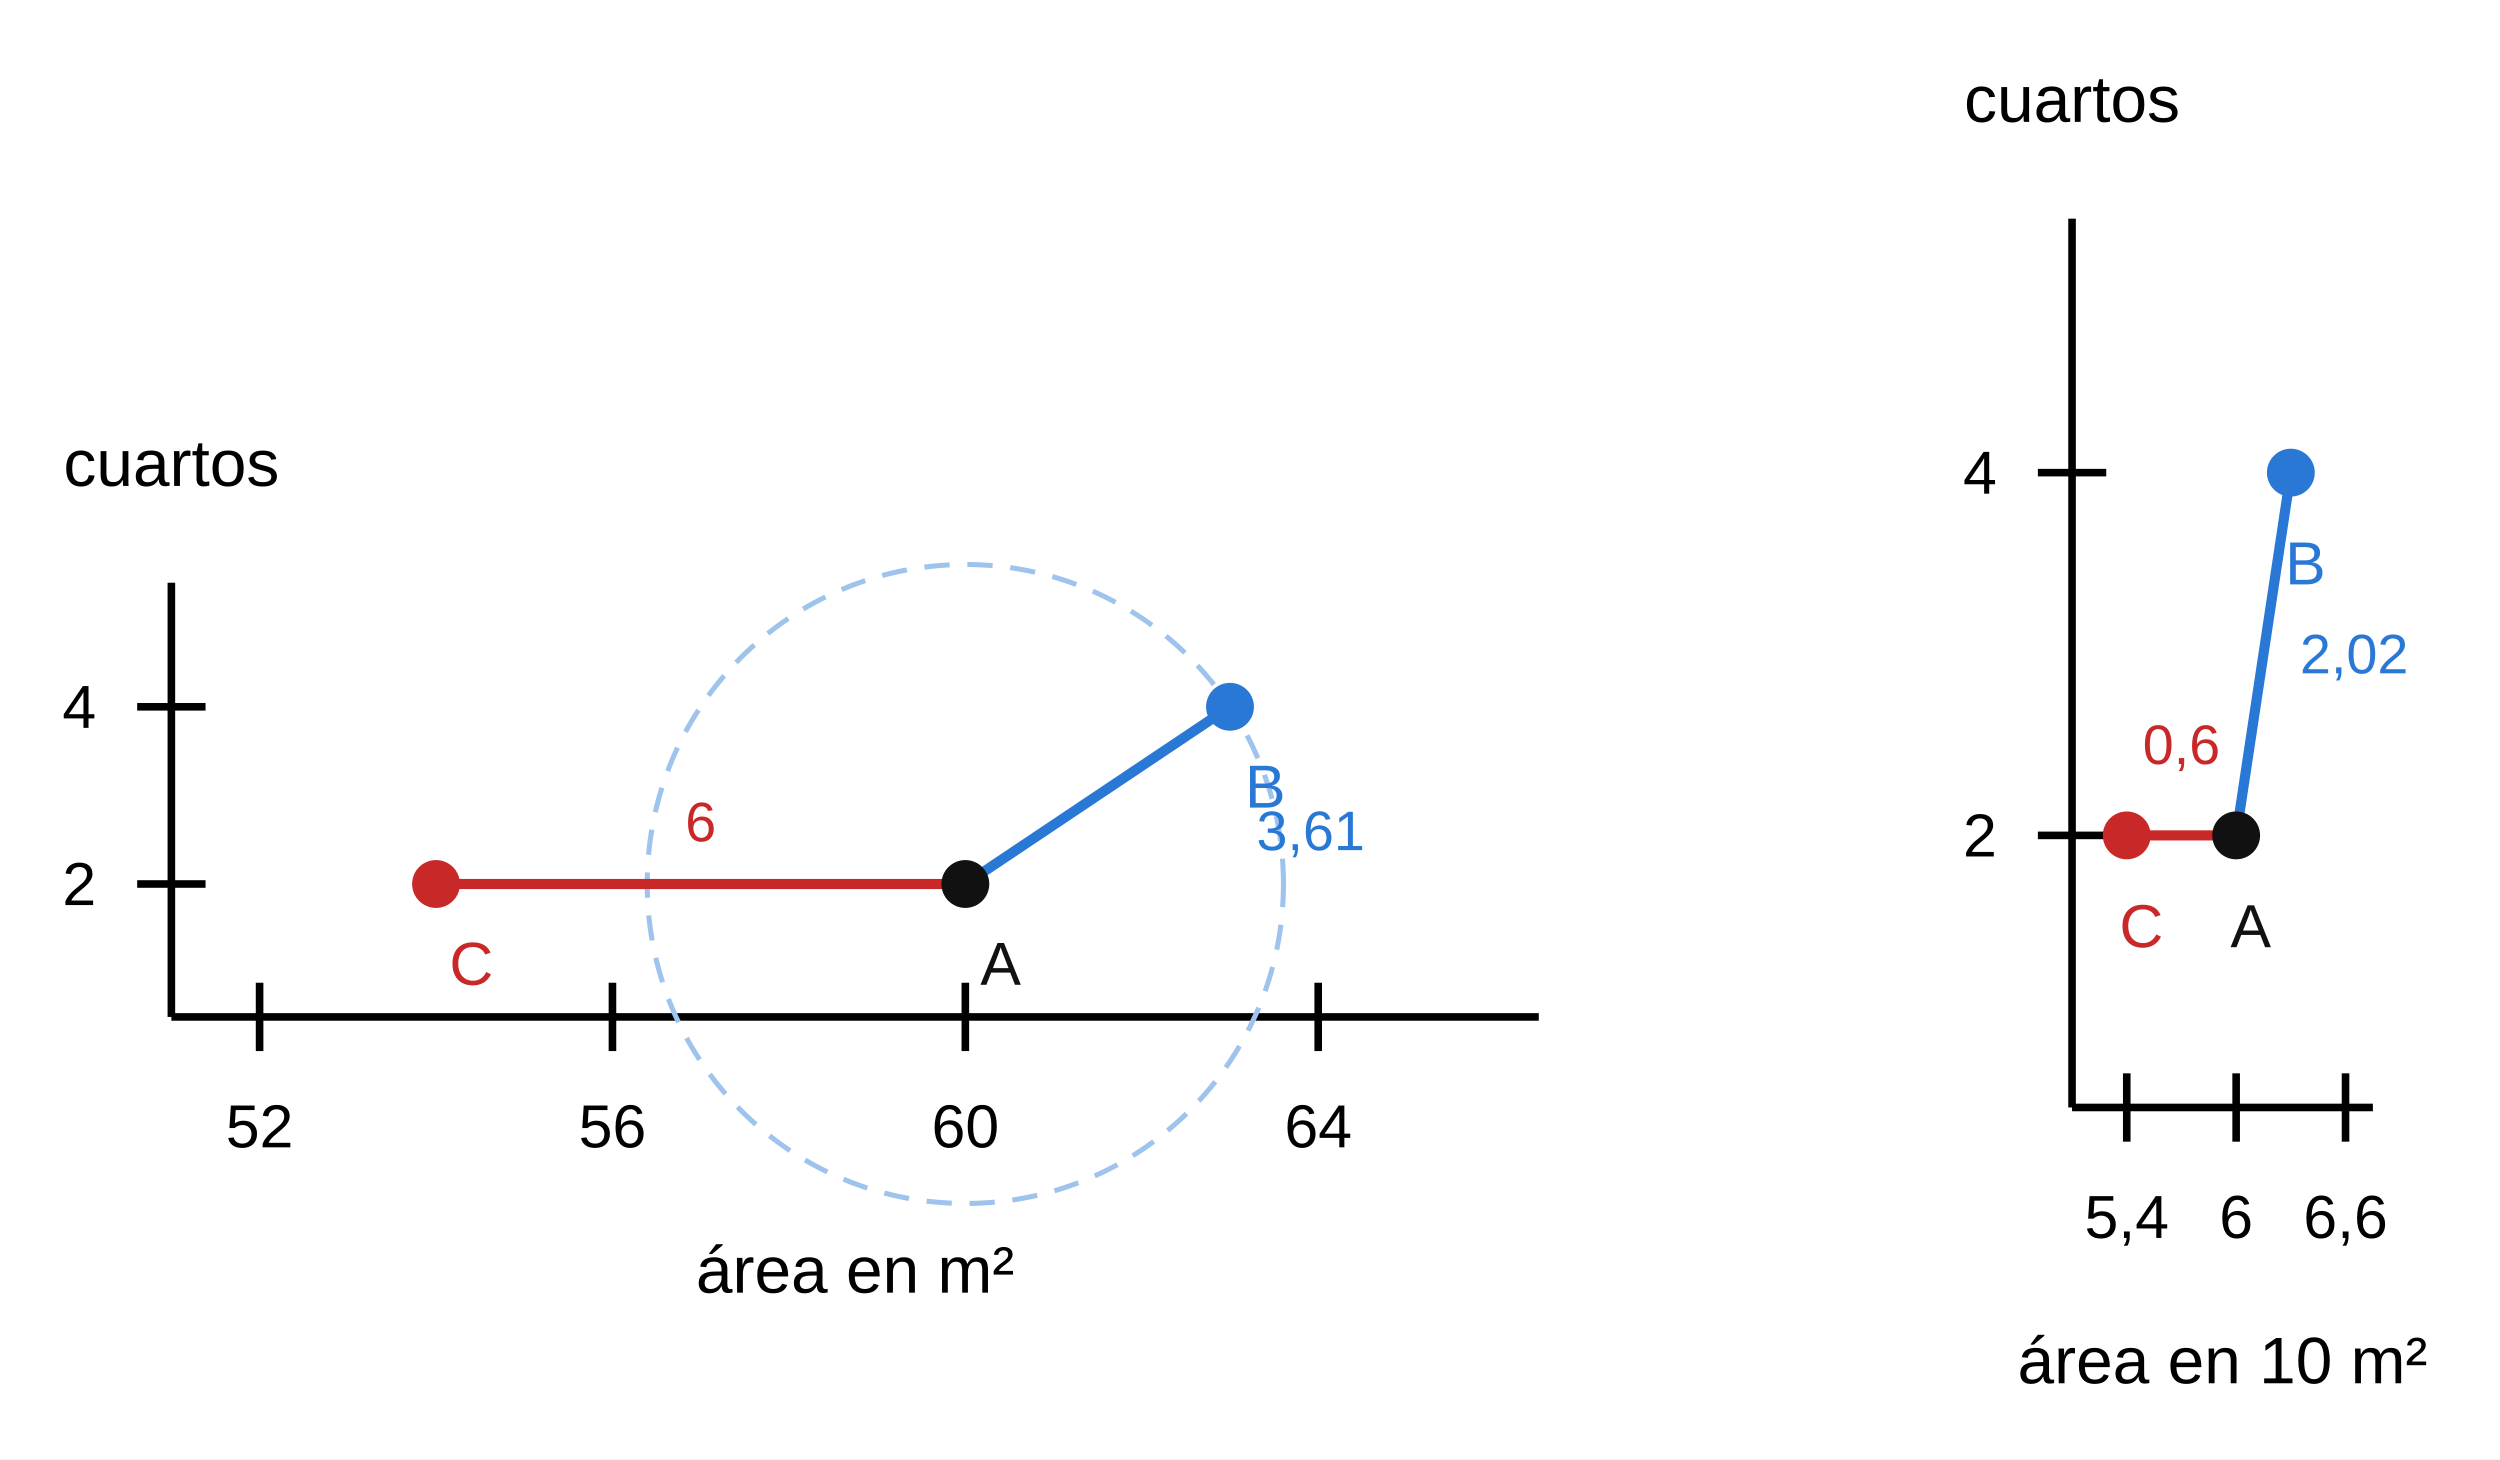
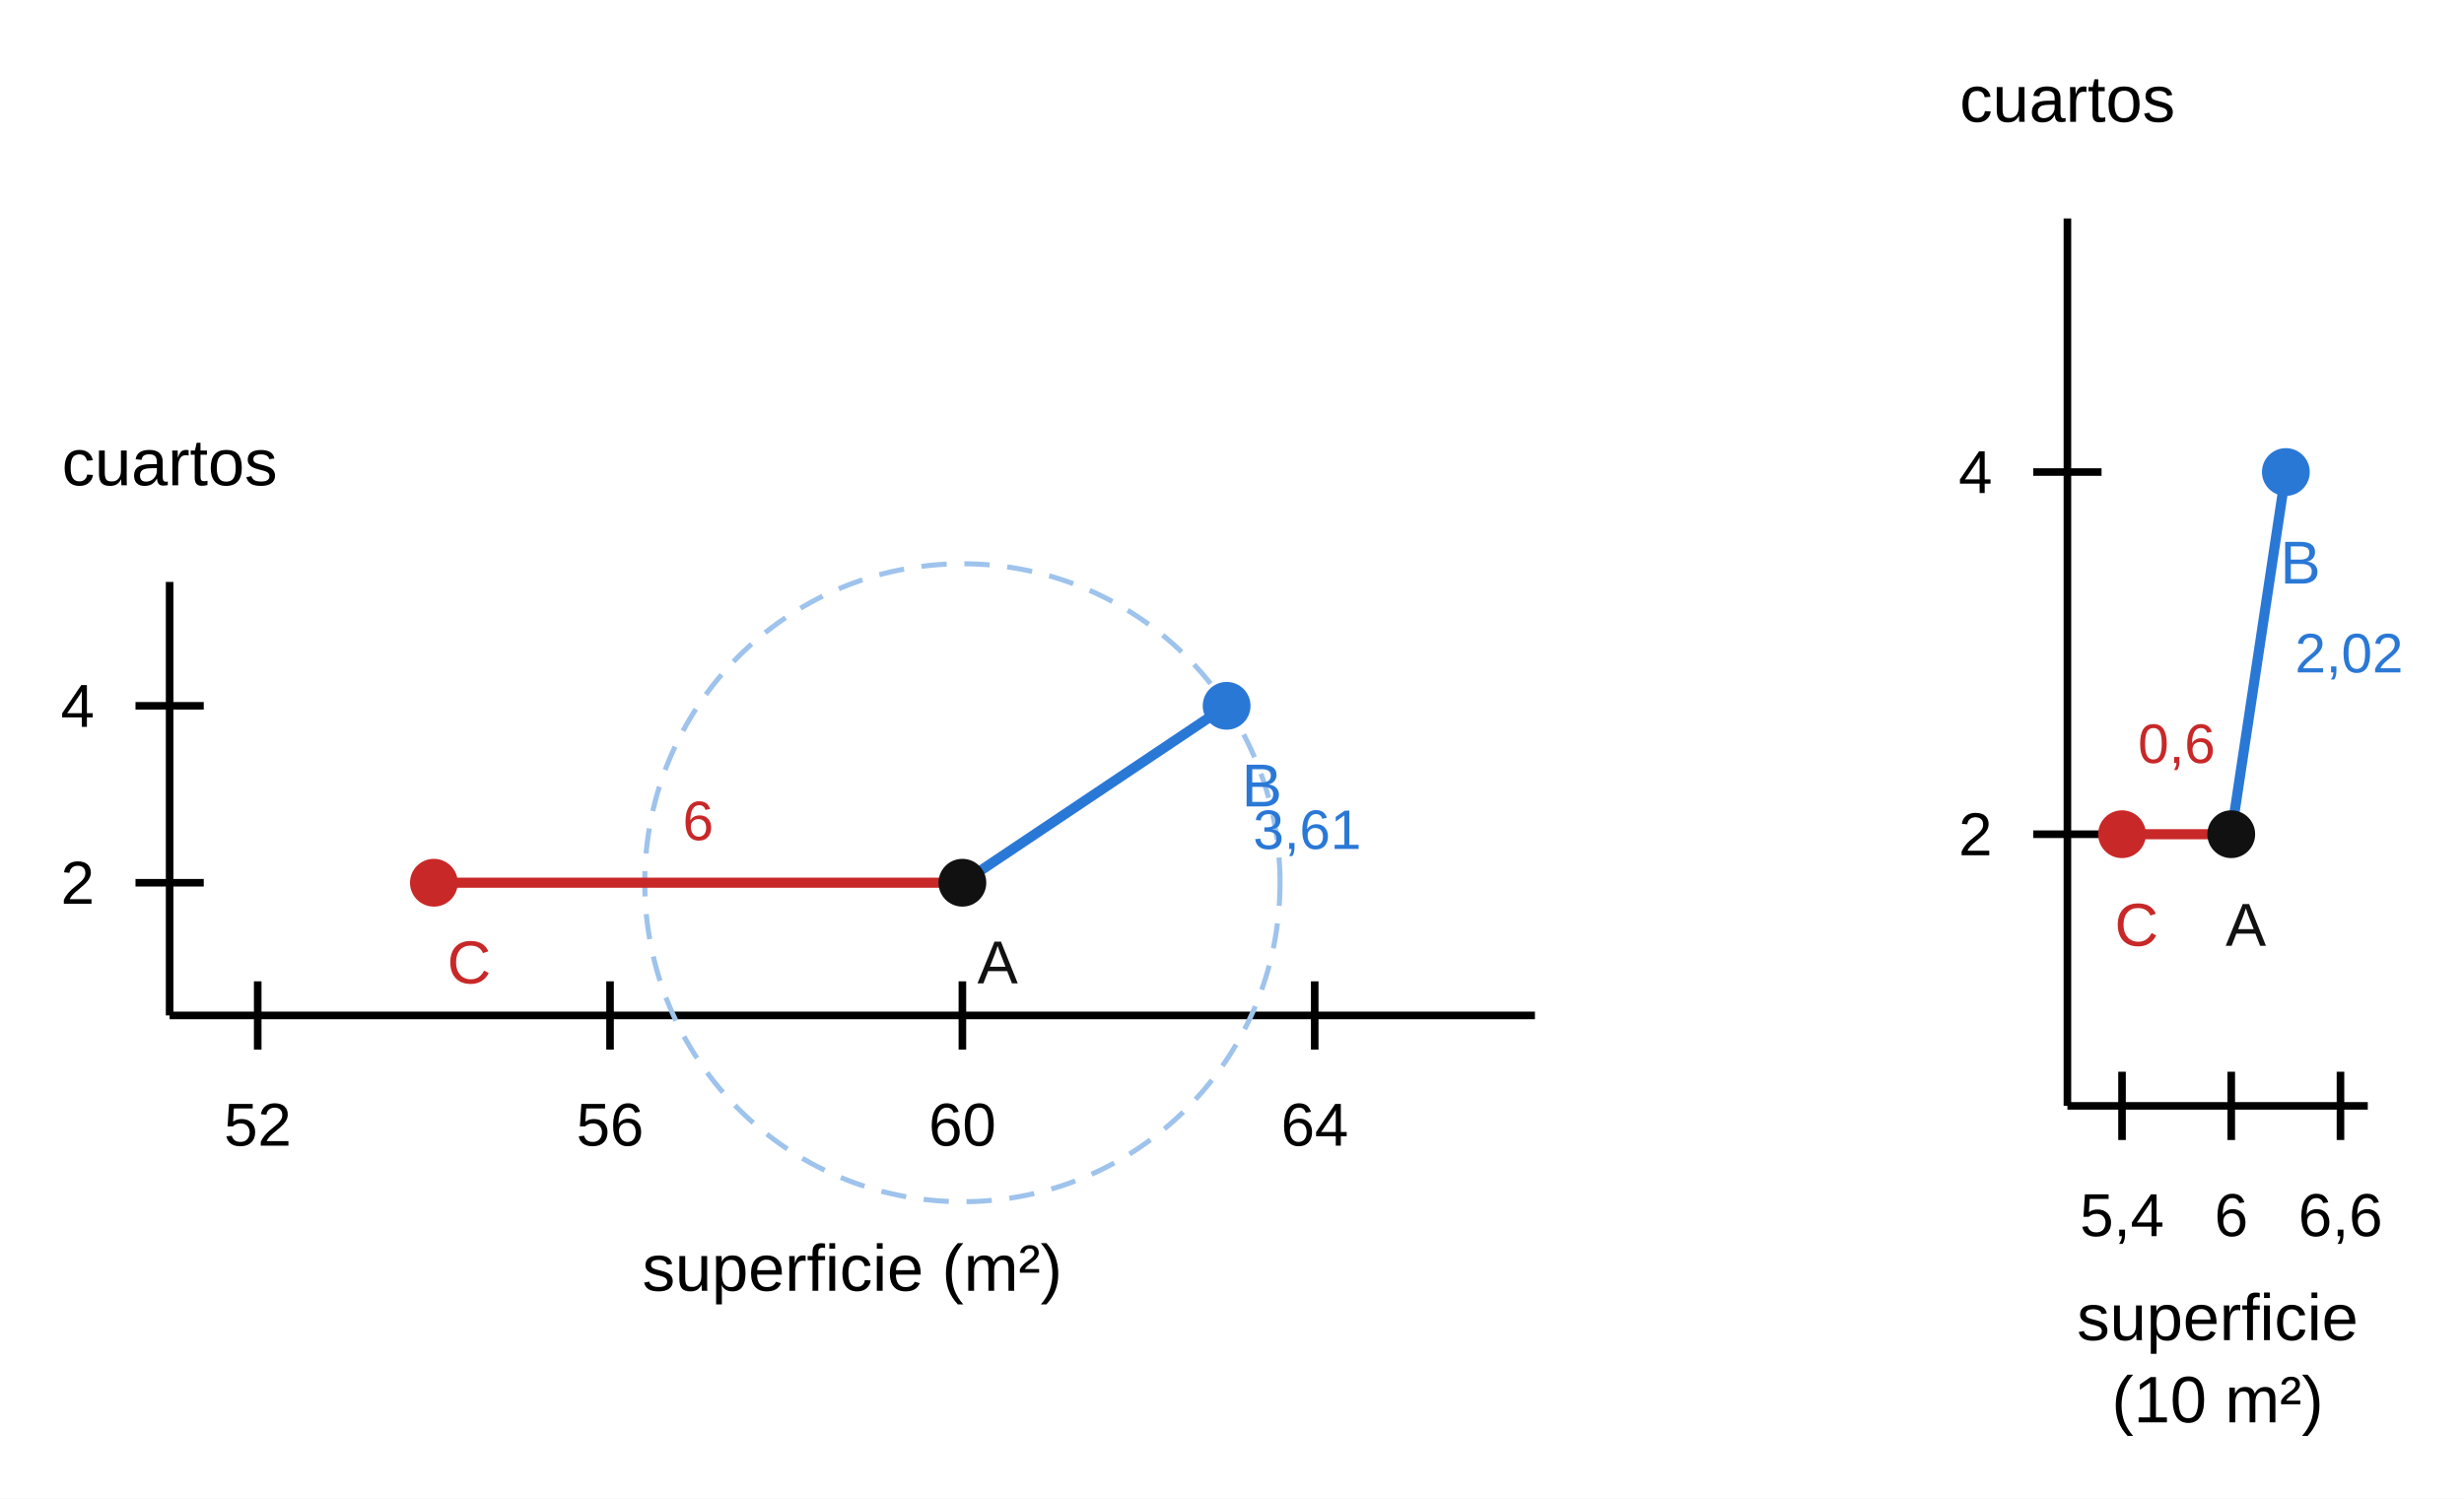
- <svg xmlns="http://www.w3.org/2000/svg" width="543" height="317" viewBox="453.576 224.143 987.273 576.364">
-   <rect x="453.576" y="224.143" width="987.273" height="576.364" fill="#ffffff" />
+ <svg xmlns="http://www.w3.org/2000/svg" width="536" height="326" viewBox="454.161 224.086 974.545 592.727">
+   <rect x="454.161" y="224.086" width="974.545" height="592.727" fill="#ffffff" />
  <path d="M521.25 625.73C701.25 625.73 881.25 625.73 1061.25 625.73" fill="none" stroke="#000000" stroke-width="3" stroke-linejoin="round" stroke-linecap="butt" />
  <path d="M521.25 625.73C521.25 568.58 521.25 511.43 521.25 454.27" fill="none" stroke="#000000" stroke-width="3" stroke-linejoin="round" stroke-linecap="butt" />
  <path d="M556.09 639.23C556.09 630.23 556.09 621.23 556.09 612.23" fill="none" stroke="#000000" stroke-width="3" stroke-linejoin="round" stroke-linecap="butt" />
  <path d="M695.44 639.23C695.44 630.23 695.44 621.23 695.44 612.23" fill="none" stroke="#000000" stroke-width="3" stroke-linejoin="round" stroke-linecap="butt" />
  <path d="M834.8 639.23C834.8 630.23 834.8 621.23 834.8 612.23" fill="none" stroke="#000000" stroke-width="3" stroke-linejoin="round" stroke-linecap="butt" />
  <path d="M974.15 639.23C974.15 630.23 974.15 621.23 974.15 612.23" fill="none" stroke="#000000" stroke-width="3" stroke-linejoin="round" stroke-linecap="butt" />
  <path d="M507.75 573.24C516.75 573.24 525.75 573.24 534.75 573.24" fill="none" stroke="#000000" stroke-width="3" stroke-linejoin="round" stroke-linecap="butt" />
  <path d="M507.75 503.26C516.75 503.26 525.75 503.26 534.75 503.26" fill="none" stroke="#000000" stroke-width="3" stroke-linejoin="round" stroke-linecap="butt" />
  <text x="556.09" y="668.92" font-size="24" font-family="Arial, Helvetica, 'Liberation Sans', 'Nimbus Sans', 'Noto Sans CJK SC', 'Microsoft YaHei', 'PingFang SC', sans-serif" fill="#000000" text-anchor="middle" dominant-baseline="central">52</text>
  <text x="695.44" y="668.92" font-size="24" font-family="Arial, Helvetica, 'Liberation Sans', 'Nimbus Sans', 'Noto Sans CJK SC', 'Microsoft YaHei', 'PingFang SC', sans-serif" fill="#000000" text-anchor="middle" dominant-baseline="central">56</text>
  <text x="834.8" y="668.92" font-size="24" font-family="Arial, Helvetica, 'Liberation Sans', 'Nimbus Sans', 'Noto Sans CJK SC', 'Microsoft YaHei', 'PingFang SC', sans-serif" fill="#000000" text-anchor="middle" dominant-baseline="central">60</text>
  <text x="974.15" y="668.92" font-size="24" font-family="Arial, Helvetica, 'Liberation Sans', 'Nimbus Sans', 'Noto Sans CJK SC', 'Microsoft YaHei', 'PingFang SC', sans-serif" fill="#000000" text-anchor="middle" dominant-baseline="central">64</text>
  <text x="491.55" y="573.24" font-size="24" font-family="Arial, Helvetica, 'Liberation Sans', 'Nimbus Sans', 'Noto Sans CJK SC', 'Microsoft YaHei', 'PingFang SC', sans-serif" fill="#000000" text-anchor="end" dominant-baseline="central">2</text>
  <text x="491.55" y="503.26" font-size="24" font-family="Arial, Helvetica, 'Liberation Sans', 'Nimbus Sans', 'Noto Sans CJK SC', 'Microsoft YaHei', 'PingFang SC', sans-serif" fill="#000000" text-anchor="end" dominant-baseline="central">4</text>
-   <text x="791.25" y="725.62" font-size="26" font-family="Arial, Helvetica, 'Liberation Sans', 'Nimbus Sans', 'Noto Sans CJK SC', 'Microsoft YaHei', 'PingFang SC', sans-serif" fill="#000000" text-anchor="middle" dominant-baseline="central">área en m²</text>
+   <text x="791.25" y="725.62" font-size="26" font-family="Arial, Helvetica, 'Liberation Sans', 'Nimbus Sans', 'Noto Sans CJK SC', 'Microsoft YaHei', 'PingFang SC', sans-serif" fill="#000000" text-anchor="middle" dominant-baseline="central">superficie (m²)</text>
  <text x="521.25" y="407.02" font-size="26" font-family="Arial, Helvetica, 'Liberation Sans', 'Nimbus Sans', 'Noto Sans CJK SC', 'Microsoft YaHei', 'PingFang SC', sans-serif" fill="#000000" text-anchor="middle" dominant-baseline="central">cuartos</text>
  <path d="M960.43 573.24C960.43 503.56 904.18 447.07 834.8 447.07C765.42 447.07 709.17 503.56 709.17 573.24C709.17 642.92 765.42 699.41 834.8 699.41C904.18 699.41 960.43 642.92 960.43 573.24" fill="none" stroke="#9ec3ec" stroke-width="2" stroke-dasharray="10 7" stroke-linejoin="round" stroke-linecap="butt" />
  <path d="M834.8 573.24C869.64 549.91 904.48 526.59 939.31 503.26" fill="none" stroke="#2a78d6" stroke-width="4" stroke-linejoin="round" stroke-linecap="butt" />
  <path d="M834.8 573.24C765.12 573.24 695.44 573.24 625.77 573.24" fill="none" stroke="#c82828" stroke-width="4" stroke-linejoin="round" stroke-linecap="butt" />
  <path d="M844.25 573.24C844.25 568.02 840.02 563.79 834.8 563.79C829.58 563.79 825.35 568.02 825.35 573.24C825.35 578.46 829.58 582.69 834.8 582.69C840.02 582.69 844.25 578.46 844.25 573.24" fill="#111111" />
  <text x="848.73" y="604.73" font-size="24" font-family="Arial, Helvetica, 'Liberation Sans', 'Nimbus Sans', 'Noto Sans CJK SC', 'Microsoft YaHei', 'PingFang SC', sans-serif" fill="#111111" text-anchor="middle" dominant-baseline="central">A</text>
  <path d="M948.76 503.26C948.76 498.04 944.53 493.81 939.31 493.81C934.1 493.81 929.86 498.04 929.86 503.26C929.86 508.48 934.1 512.71 939.31 512.71C944.53 512.71 948.76 508.48 948.76 503.26" fill="#2a78d6" />
  <text x="953.25" y="534.75" font-size="24" font-family="Arial, Helvetica, 'Liberation Sans', 'Nimbus Sans', 'Noto Sans CJK SC', 'Microsoft YaHei', 'PingFang SC', sans-serif" fill="#2a78d6" text-anchor="middle" dominant-baseline="central">B</text>
  <path d="M635.22 573.24C635.22 568.02 630.99 563.79 625.77 563.79C620.55 563.79 616.32 568.02 616.32 573.24C616.32 578.46 620.55 582.69 625.77 582.69C630.99 582.69 635.22 578.46 635.22 573.24" fill="#c82828" />
  <text x="639.7" y="604.73" font-size="24" font-family="Arial, Helvetica, 'Liberation Sans', 'Nimbus Sans', 'Noto Sans CJK SC', 'Microsoft YaHei', 'PingFang SC', sans-serif" fill="#c82828" text-anchor="middle" dominant-baseline="central">C</text>
  <text x="949.77" y="552.25" font-size="22" font-family="Arial, Helvetica, 'Liberation Sans', 'Nimbus Sans', 'Noto Sans CJK SC', 'Microsoft YaHei', 'PingFang SC', sans-serif" fill="#2a78d6" text-anchor="start" dominant-baseline="central">3,61</text>
  <text x="730.28" y="548.75" font-size="22" font-family="Arial, Helvetica, 'Liberation Sans', 'Nimbus Sans', 'Noto Sans CJK SC', 'Microsoft YaHei', 'PingFang SC', sans-serif" fill="#c82828" text-anchor="middle" dominant-baseline="central">6</text>
  <path d="M1271.85 661.5C1311.45 661.5 1351.05 661.5 1390.65 661.5" fill="none" stroke="#000000" stroke-width="3" stroke-linejoin="round" stroke-linecap="butt" />
  <path d="M1271.85 661.5C1271.85 544.5 1271.85 427.5 1271.85 310.5" fill="none" stroke="#000000" stroke-width="3" stroke-linejoin="round" stroke-linecap="butt" />
  <path d="M1293.45 675C1293.45 666 1293.45 657 1293.45 648" fill="none" stroke="#000000" stroke-width="3" stroke-linejoin="round" stroke-linecap="butt" />
  <path d="M1336.65 675C1336.65 666 1336.65 657 1336.65 648" fill="none" stroke="#000000" stroke-width="3" stroke-linejoin="round" stroke-linecap="butt" />
  <path d="M1379.85 675C1379.85 666 1379.85 657 1379.85 648" fill="none" stroke="#000000" stroke-width="3" stroke-linejoin="round" stroke-linecap="butt" />
  <path d="M1258.35 554.05C1267.35 554.05 1276.35 554.05 1285.35 554.05" fill="none" stroke="#000000" stroke-width="3" stroke-linejoin="round" stroke-linecap="butt" />
  <path d="M1258.35 410.79C1267.35 410.79 1276.35 410.79 1285.35 410.79" fill="none" stroke="#000000" stroke-width="3" stroke-linejoin="round" stroke-linecap="butt" />
  <text x="1293.45" y="704.7" font-size="24" font-family="Arial, Helvetica, 'Liberation Sans', 'Nimbus Sans', 'Noto Sans CJK SC', 'Microsoft YaHei', 'PingFang SC', sans-serif" fill="#000000" text-anchor="middle" dominant-baseline="central">5,4</text>
  <text x="1336.65" y="704.7" font-size="24" font-family="Arial, Helvetica, 'Liberation Sans', 'Nimbus Sans', 'Noto Sans CJK SC', 'Microsoft YaHei', 'PingFang SC', sans-serif" fill="#000000" text-anchor="middle" dominant-baseline="central">6</text>
  <text x="1379.85" y="704.7" font-size="24" font-family="Arial, Helvetica, 'Liberation Sans', 'Nimbus Sans', 'Noto Sans CJK SC', 'Microsoft YaHei', 'PingFang SC', sans-serif" fill="#000000" text-anchor="middle" dominant-baseline="central">6,6</text>
  <text x="1242.15" y="554.05" font-size="24" font-family="Arial, Helvetica, 'Liberation Sans', 'Nimbus Sans', 'Noto Sans CJK SC', 'Microsoft YaHei', 'PingFang SC', sans-serif" fill="#000000" text-anchor="end" dominant-baseline="central">2</text>
  <text x="1242.15" y="410.79" font-size="24" font-family="Arial, Helvetica, 'Liberation Sans', 'Nimbus Sans', 'Noto Sans CJK SC', 'Microsoft YaHei', 'PingFang SC', sans-serif" fill="#000000" text-anchor="end" dominant-baseline="central">4</text>
-   <text x="1331.25" y="761.4" font-size="26" font-family="Arial, Helvetica, 'Liberation Sans', 'Nimbus Sans', 'Noto Sans CJK SC', 'Microsoft YaHei', 'PingFang SC', sans-serif" fill="#000000" text-anchor="middle" dominant-baseline="central">área en 10 m²</text>
+   <text x="1331.25" y="745.15" font-size="26" font-family="Arial, Helvetica, 'Liberation Sans', 'Nimbus Sans', 'Noto Sans CJK SC', 'Microsoft YaHei', 'PingFang SC', sans-serif" fill="#000000" text-anchor="middle" dominant-baseline="central">superficie</text>
+   <text x="1331.25" y="777.65" font-size="26" font-family="Arial, Helvetica, 'Liberation Sans', 'Nimbus Sans', 'Noto Sans CJK SC', 'Microsoft YaHei', 'PingFang SC', sans-serif" fill="#000000" text-anchor="middle" dominant-baseline="central">(10 m²)</text>
  <text x="1271.85" y="263.25" font-size="26" font-family="Arial, Helvetica, 'Liberation Sans', 'Nimbus Sans', 'Noto Sans CJK SC', 'Microsoft YaHei', 'PingFang SC', sans-serif" fill="#000000" text-anchor="middle" dominant-baseline="central">cuartos</text>
  <path d="M1336.65 554.05C1343.85 506.3 1351.05 458.54 1358.25 410.79" fill="none" stroke="#2a78d6" stroke-width="4" stroke-linejoin="round" stroke-linecap="butt" />
  <path d="M1336.65 554.05C1322.25 554.05 1307.85 554.05 1293.45 554.05" fill="none" stroke="#c82828" stroke-width="4" stroke-linejoin="round" stroke-linecap="butt" />
  <path d="M1346.1 554.05C1346.1 548.83 1341.87 544.6 1336.65 544.6C1331.43 544.6 1327.2 548.83 1327.2 554.05C1327.2 559.27 1331.43 563.5 1336.65 563.5C1341.87 563.5 1346.1 559.27 1346.1 554.05" fill="#111111" />
  <text x="1342.41" y="589.87" font-size="24" font-family="Arial, Helvetica, 'Liberation Sans', 'Nimbus Sans', 'Noto Sans CJK SC', 'Microsoft YaHei', 'PingFang SC', sans-serif" fill="#111111" text-anchor="middle" dominant-baseline="central">A</text>
  <path d="M1367.7 410.79C1367.7 405.57 1363.47 401.34 1358.25 401.34C1353.03 401.34 1348.8 405.57 1348.8 410.79C1348.8 416 1353.03 420.24 1358.25 420.24C1363.47 420.24 1367.7 416 1367.7 410.79" fill="#2a78d6" />
  <text x="1364.01" y="446.6" font-size="24" font-family="Arial, Helvetica, 'Liberation Sans', 'Nimbus Sans', 'Noto Sans CJK SC', 'Microsoft YaHei', 'PingFang SC', sans-serif" fill="#2a78d6" text-anchor="middle" dominant-baseline="central">B</text>
  <path d="M1302.9 554.05C1302.9 548.83 1298.67 544.6 1293.45 544.6C1288.23 544.6 1284 548.83 1284 554.05C1284 559.27 1288.23 563.5 1293.45 563.5C1298.67 563.5 1302.9 559.27 1302.9 554.05" fill="#c82828" />
  <text x="1299.21" y="589.87" font-size="24" font-family="Arial, Helvetica, 'Liberation Sans', 'Nimbus Sans', 'Noto Sans CJK SC', 'Microsoft YaHei', 'PingFang SC', sans-serif" fill="#c82828" text-anchor="middle" dominant-baseline="central">C</text>
  <text x="1361.85" y="482.42" font-size="22" font-family="Arial, Helvetica, 'Liberation Sans', 'Nimbus Sans', 'Noto Sans CJK SC', 'Microsoft YaHei', 'PingFang SC', sans-serif" fill="#2a78d6" text-anchor="start" dominant-baseline="central">2,02</text>
  <text x="1315.05" y="518.23" font-size="22" font-family="Arial, Helvetica, 'Liberation Sans', 'Nimbus Sans', 'Noto Sans CJK SC', 'Microsoft YaHei', 'PingFang SC', sans-serif" fill="#c82828" text-anchor="middle" dominant-baseline="central">0,6</text>
</svg>
